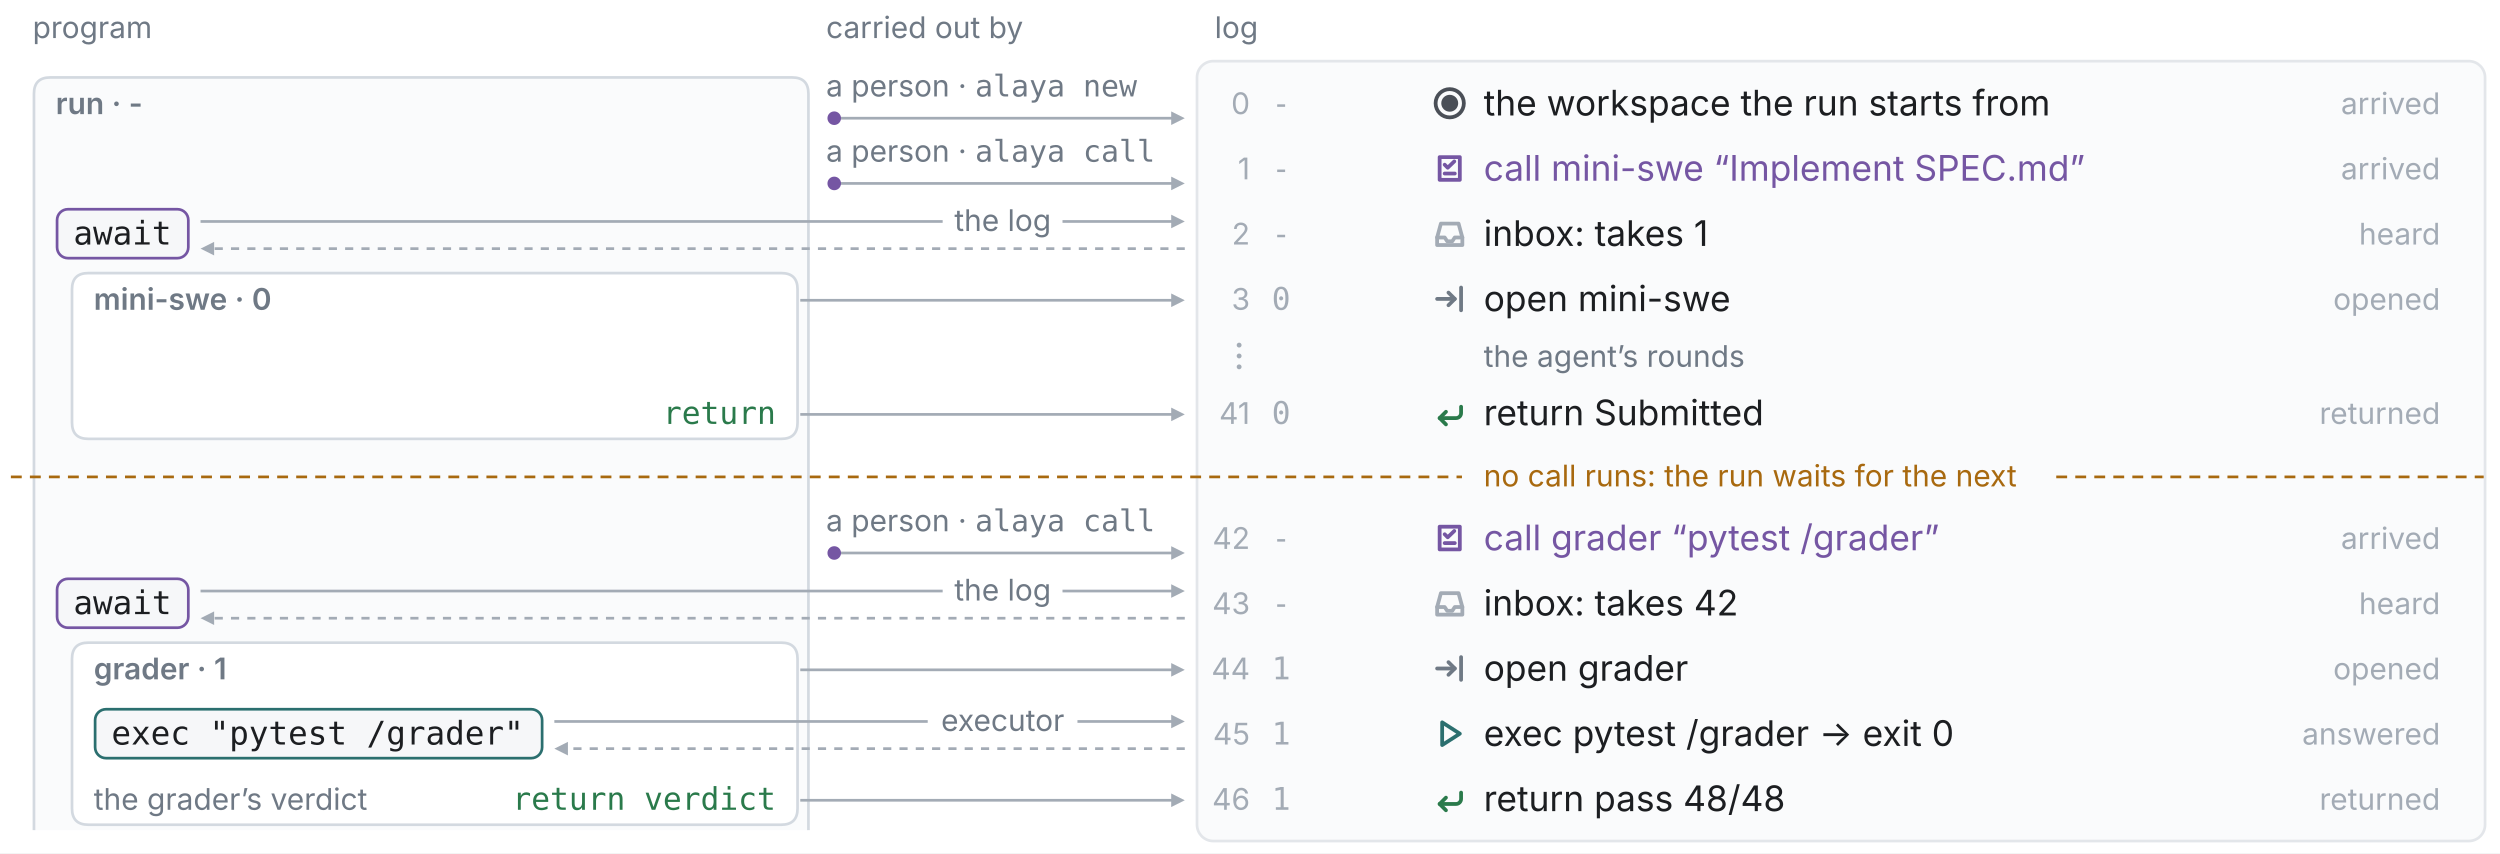
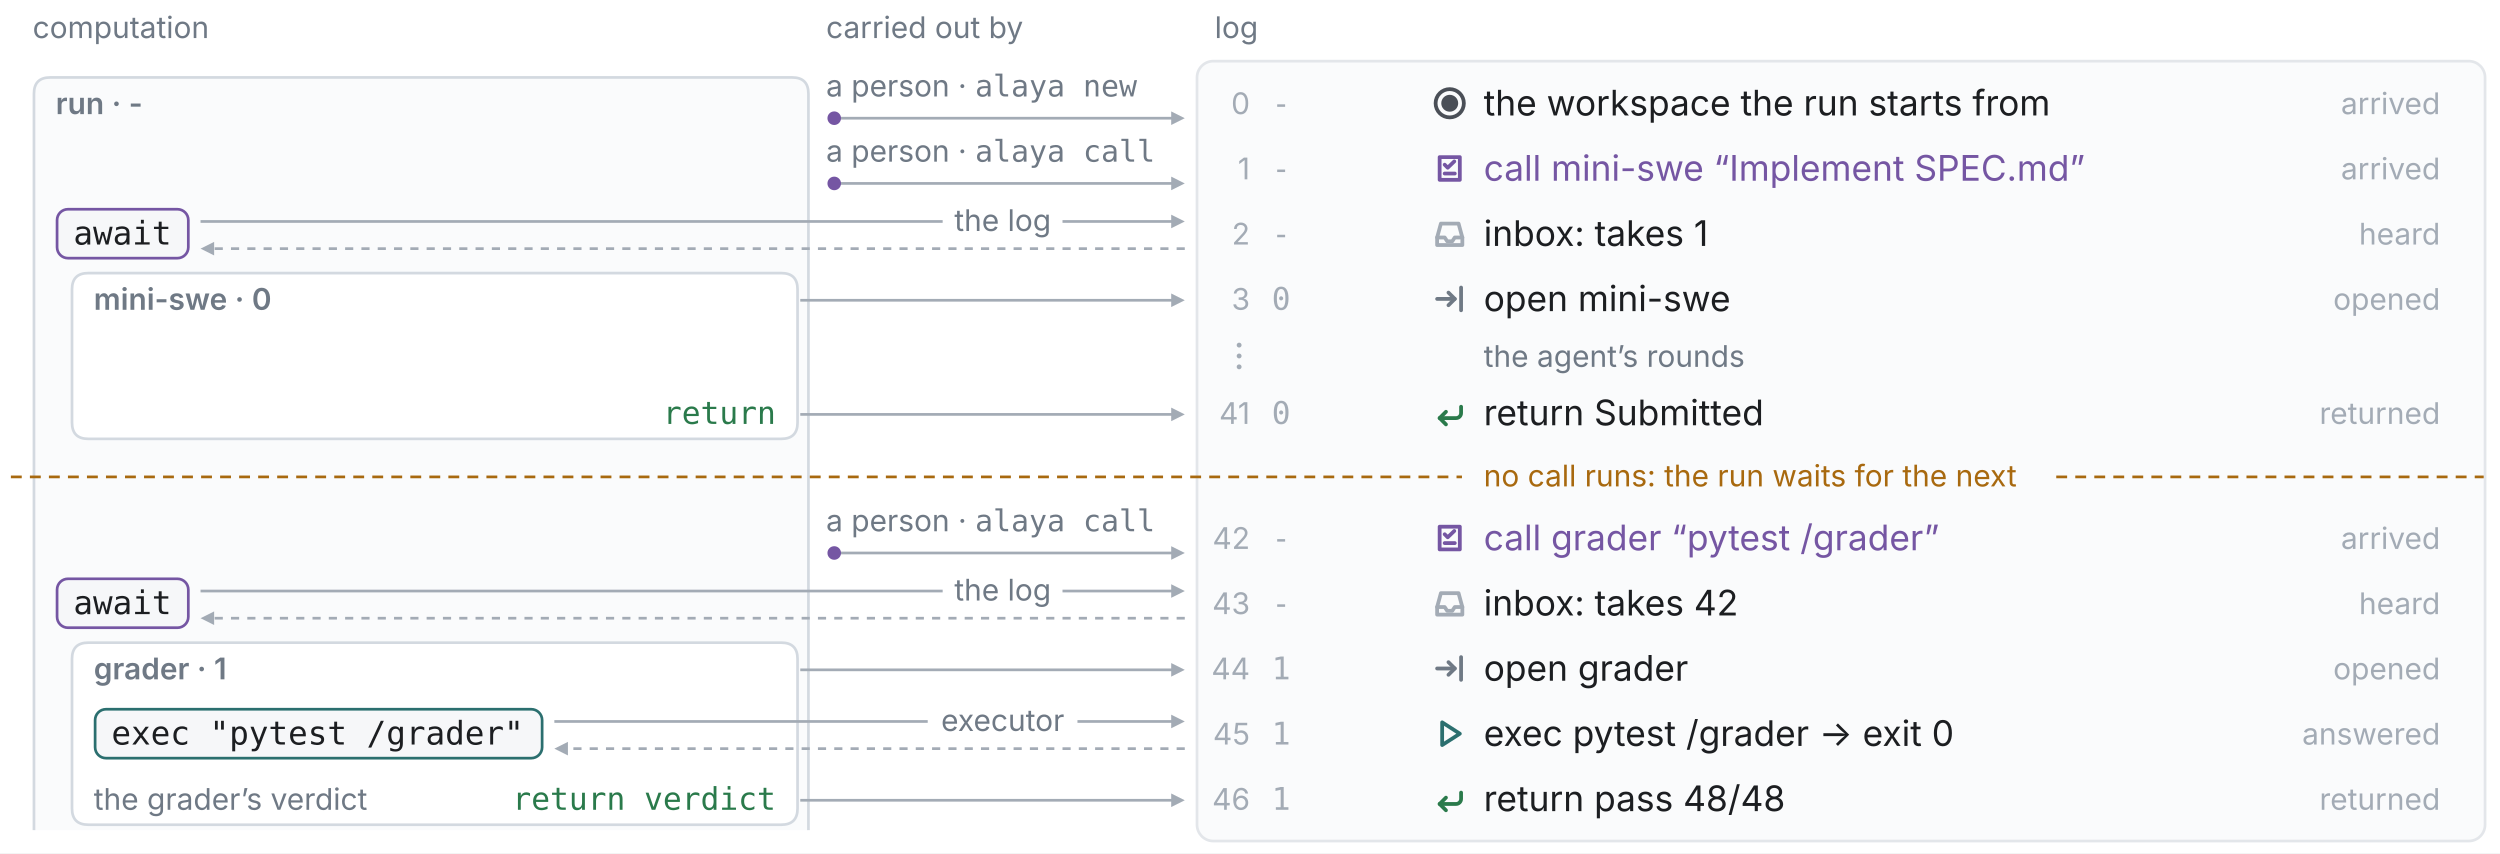
<svg xmlns="http://www.w3.org/2000/svg" viewBox="0 0 920 314" width="920" height="314">
  <style>text{font-family:-apple-system, BlinkMacSystemFont, 'Segoe UI', system-ui, sans-serif;font-size:13px;fill:#1c1e21}.m{font-family:ui-monospace, SFMono-Regular, Menlo, Consolas, monospace}.s{font-size:11px;fill:#6f7985}.f{font-size:11px;fill:#a3abb5}.b{font-weight:600}.n{font-variant-numeric:tabular-nums}.fr{font-family:ui-monospace, SFMono-Regular, Menlo, Consolas, monospace;font-size:11.5px;fill:#a3abb5}.ch{font-family:ui-monospace, SFMono-Regular, Menlo, Consolas, monospace;font-size:12px}.e{font-family:ui-monospace, SFMono-Regular, Menlo, Consolas, monospace;font-size:11.5px}.a{stroke:#a3abb5;fill:none}.d{stroke-dasharray:3 3}.bx{stroke:#d3d9e0;fill:none}</style>
  <rect width="920" height="314" fill="#fff" />
-   <text x="12" y="14" class="s">program</text>
+   <text x="12" y="14" class="s">computation</text>
  <text x="304" y="14" class="s">carried out by</text>
  <text x="447" y="14" class="s">log</text>
  <rect x="440.5" y="22.5" width="474" height="287" rx="6" fill="#fafbfc" stroke="#e3e6ea" />
  <path fill="#fafbfc" d="M12.5,305.5V34.5Q12.5,28.5 18.5,28.5H291.5Q297.5,28.5 297.5,34.5V305.5H12.5Z" />
  <path class="bx" d="M12.5,305.5V34.5Q12.5,28.5 18.5,28.5H291.5Q297.5,28.5 297.5,34.5V305.5" />
  <path fill="#fff" d="M26.5,155.5V106.5Q26.5,100.5 32.5,100.5H287.5Q293.5,100.5 293.5,106.5V155.5Q293.5,161.5 287.5,161.5H32.5Q26.5,161.5 26.5,155.5Z" />
  <path class="bx" d="M26.5,155.5V106.5Q26.5,100.5 32.5,100.5H287.5Q293.5,100.5 293.5,106.5V155.5Q293.5,161.5 287.5,161.5H32.5Q26.5,161.5 26.5,155.5" />
  <path fill="#fff" d="M26.5,297.5V242.5Q26.5,236.5 32.5,236.5H287.5Q293.5,236.5 293.5,242.5V297.5Q293.5,303.5 287.5,303.5H32.5Q26.5,303.5 26.5,297.5Z" />
  <path class="bx" d="M26.5,297.5V242.5Q26.5,236.5 32.5,236.5H287.5Q293.5,236.5 293.5,242.5V297.5Q293.5,303.5 287.5,303.5H32.5Q26.5,303.5 26.5,297.5" />
  <text x="460" y="42" class="f n" text-anchor="end">0</text>
  <text x="468" y="42" class="fr">-</text>
  <g transform="translate(527,31.5) scale(0.9286)" stroke="#4a4f57" fill="#4a4f57" stroke-width="1.5" stroke-linecap="round" stroke-linejoin="round">
    <circle cx="7" cy="7" r="2.6" />
    <circle cx="7" cy="7" r="5.6" fill="none" />
  </g>
  <text x="546" y="42.5">the workspace the run starts from</text>
  <text x="898" y="42" class="f" text-anchor="end">arrived</text>
  <text x="20.5" y="42" class="s b">run · -</text>
  <text x="304" y="35.5" class="s">a person · <tspan class="m">alaya new</tspan>
  </text>
  <path class="a" d="M307,43.5H432" />
  <path fill="#a3abb5" d="M436,43.5l-5,-2.5v5z" />
  <circle cx="307" cy="43.5" r="2.5" fill="#7556a3" />
  <text x="460" y="66" class="f n" text-anchor="end">1</text>
  <text x="468" y="66" class="fr">-</text>
  <g transform="translate(527,55.5) scale(0.9286)" stroke="#7556a3" fill="#7556a3" stroke-width="1.5" stroke-linecap="round" stroke-linejoin="round">
    <path d="M3 2.5h8v9H3z" fill="none" />
    <path d="M5 5.5l1.2 1.2L8.8 4.2M5 9h4" fill="none" />
  </g>
  <text x="546" y="66.5" style="fill:#7556a3">call mini-swe “Implement SPEC.md”</text>
  <text x="898" y="66" class="f" text-anchor="end">arrived</text>
  <text x="304" y="59.5" class="s">a person · <tspan class="m">alaya call</tspan>
  </text>
  <path class="a" d="M307,67.5H432" />
  <path fill="#a3abb5" d="M436,67.5l-5,-2.5v5z" />
  <circle cx="307" cy="67.5" r="2.5" fill="#7556a3" />
  <text x="460" y="90" class="f n" text-anchor="end">2</text>
  <text x="468" y="90" class="fr">-</text>
  <g transform="translate(527,79.5) scale(0.9286)" stroke="#a3abb5" fill="#a3abb5" stroke-width="1.5" stroke-linecap="round" stroke-linejoin="round">
    <path d="M2 8.5h3l1 1.5h2l1-1.5h3" fill="none" />
    <path d="M2 8.5L3.5 3h7L12 8.5v3H2z" fill="none" />
  </g>
  <text x="546" y="90.5">inbox: takes 1</text>
  <text x="898" y="90" class="f" text-anchor="end">heard</text>
  <rect x="21.0" y="77.0" width="48.3" height="18" rx="4" fill="#f6f7f9" stroke="#7556a3" />
  <text x="27" y="90" class="ch">await</text>
  <path class="a" d="M73.8,81.5H432" />
  <path fill="#a3abb5" d="M436,81.5l-5,-2.5v5z" />
  <rect x="346.9" y="75.0" width="44.1" height="13" fill="#fff" />
  <text x="369" y="85" class="s" text-anchor="middle">the log</text>
  <path class="a d" d="M436,91.5H77.8" />
  <path fill="#a3abb5" d="M73.8,91.5l5,-2.5v5z" />
  <text x="460" y="114" class="f n" text-anchor="end">3</text>
  <text x="468" y="114" class="fr">0</text>
  <g transform="translate(527,103.5) scale(0.9286)" stroke="#6f7985" fill="#6f7985" stroke-width="1.5" stroke-linecap="round" stroke-linejoin="round">
    <path d="M2 7h7" fill="none" />
    <path d="M6.5 4.5L9 7l-2.5 2.5" fill="none" />
    <path d="M11.5 2.5v9" fill="none" />
  </g>
  <text x="546" y="114.5">open mini-swe</text>
  <text x="898" y="114" class="f" text-anchor="end">opened</text>
  <text x="34.5" y="114" class="s b">mini-swe · 0</text>
  <path class="a" d="M294.5,110.5H432" />
  <path fill="#a3abb5" d="M436,110.5l-5,-2.5v5z" />
  <circle cx="456" cy="127" r="0.9" fill="#a3abb5" />
  <circle cx="456" cy="131" r="0.9" fill="#a3abb5" />
  <circle cx="456" cy="135" r="0.9" fill="#a3abb5" />
  <text x="546" y="135" class="s">the agent’s rounds</text>
  <text x="460" y="156" class="f n" text-anchor="end">41</text>
  <text x="468" y="156" class="fr">0</text>
  <g transform="translate(527,145.5) scale(0.9286)" stroke="#2a7a4b" fill="#2a7a4b" stroke-width="1.5" stroke-linecap="round" stroke-linejoin="round">
    <path d="M11.5 4.5v2.5a2 2 0 0 1-2 2H3" fill="none" />
    <path d="M5.5 6.5L3 9l2.5 2.5" fill="none" />
  </g>
  <text x="546" y="156.5">return Submitted</text>
  <text x="898" y="156" class="f" text-anchor="end">returned</text>
  <text x="285.5" y="156" class="e" style="fill:#2a7a4b" text-anchor="end">return</text>
  <path class="a" d="M294.5,152.5H432" />
  <path fill="#a3abb5" d="M436,152.5l-5,-2.5v5z" />
  <path stroke="#a8690f" stroke-dasharray="4 3" d="M4,175.5H538M756.7,175.5H914" />
  <text x="546" y="179" class="s" style="fill:#a8690f">no call runs: the run waits for the next</text>
  <text x="460" y="202" class="f n" text-anchor="end">42</text>
  <text x="468" y="202" class="fr">-</text>
  <g transform="translate(527,191.5) scale(0.9286)" stroke="#7556a3" fill="#7556a3" stroke-width="1.5" stroke-linecap="round" stroke-linejoin="round">
    <path d="M3 2.5h8v9H3z" fill="none" />
    <path d="M5 5.5l1.2 1.2L8.8 4.2M5 9h4" fill="none" />
  </g>
  <text x="546" y="202.5" style="fill:#7556a3">call grader “pytest /grader”</text>
  <text x="898" y="202" class="f" text-anchor="end">arrived</text>
  <text x="304" y="195.5" class="s">a person · <tspan class="m">alaya call</tspan>
  </text>
  <path class="a" d="M307,203.5H432" />
  <path fill="#a3abb5" d="M436,203.5l-5,-2.5v5z" />
  <circle cx="307" cy="203.5" r="2.5" fill="#7556a3" />
  <text x="460" y="226" class="f n" text-anchor="end">43</text>
  <text x="468" y="226" class="fr">-</text>
  <g transform="translate(527,215.5) scale(0.9286)" stroke="#a3abb5" fill="#a3abb5" stroke-width="1.5" stroke-linecap="round" stroke-linejoin="round">
    <path d="M2 8.5h3l1 1.5h2l1-1.5h3" fill="none" />
    <path d="M2 8.5L3.5 3h7L12 8.5v3H2z" fill="none" />
  </g>
  <text x="546" y="226.5">inbox: takes 42</text>
  <text x="898" y="226" class="f" text-anchor="end">heard</text>
  <rect x="21.0" y="213.0" width="48.3" height="18" rx="4" fill="#f6f7f9" stroke="#7556a3" />
  <text x="27" y="226" class="ch">await</text>
  <path class="a" d="M73.8,217.5H432" />
  <path fill="#a3abb5" d="M436,217.5l-5,-2.5v5z" />
  <rect x="346.9" y="211.0" width="44.1" height="13" fill="#fff" />
  <text x="369" y="221" class="s" text-anchor="middle">the log</text>
  <path class="a d" d="M436,227.5H77.8" />
  <path fill="#a3abb5" d="M73.8,227.5l5,-2.5v5z" />
  <text x="460" y="250" class="f n" text-anchor="end">44</text>
  <text x="468" y="250" class="fr">1</text>
  <g transform="translate(527,239.5) scale(0.9286)" stroke="#6f7985" fill="#6f7985" stroke-width="1.5" stroke-linecap="round" stroke-linejoin="round">
    <path d="M2 7h7" fill="none" />
    <path d="M6.5 4.5L9 7l-2.5 2.5" fill="none" />
    <path d="M11.5 2.5v9" fill="none" />
  </g>
  <text x="546" y="250.5">open grader</text>
  <text x="898" y="250" class="f" text-anchor="end">opened</text>
  <text x="34.5" y="250" class="s b">grader · 1</text>
  <path class="a" d="M294.5,246.5H432" />
  <path fill="#a3abb5" d="M436,246.5l-5,-2.5v5z" />
  <text x="460" y="274" class="f n" text-anchor="end">45</text>
  <text x="468" y="274" class="fr">1</text>
  <g transform="translate(527,263.5) scale(0.9286)" stroke="#2b6f6f" fill="#2b6f6f" stroke-width="1.5" stroke-linecap="round" stroke-linejoin="round">
    <path d="M4 2.5l7 4.5-7 4.5z" fill="none" />
  </g>
  <text x="546" y="274.5">exec pytest /grader → exit 0</text>
  <text x="898" y="274" class="f" text-anchor="end">answered</text>
  <rect x="35.0" y="261.0" width="164.5" height="18" rx="4" fill="#f6f7f9" stroke="#2b6f6f" />
  <text x="41" y="274" class="ch">exec "pytest /grader"</text>
  <path class="a" d="M204,265.5H432" />
  <path fill="#a3abb5" d="M436,265.5l-5,-2.5v5z" />
  <rect x="341.4" y="259.0" width="55.1" height="13" fill="#fff" />
  <text x="369" y="269" class="s" text-anchor="middle">executor</text>
  <path class="a d" d="M436,275.5H208" />
  <path fill="#a3abb5" d="M204,275.5l5,-2.5v5z" />
  <text x="460" y="298" class="f n" text-anchor="end">46</text>
  <text x="468" y="298" class="fr">1</text>
  <g transform="translate(527,287.5) scale(0.9286)" stroke="#2a7a4b" fill="#2a7a4b" stroke-width="1.5" stroke-linecap="round" stroke-linejoin="round">
    <path d="M11.5 4.5v2.5a2 2 0 0 1-2 2H3" fill="none" />
    <path d="M5.5 6.5L3 9l2.5 2.5" fill="none" />
  </g>
  <text x="546" y="298.5">return pass 48/48</text>
  <text x="898" y="298" class="f" text-anchor="end">returned</text>
  <text x="285.5" y="298" class="e" style="fill:#2a7a4b" text-anchor="end">return verdict</text>
  <path class="a" d="M294.5,294.5H432" />
  <path fill="#a3abb5" d="M436,294.5l-5,-2.5v5z" />
  <text x="34.5" y="298" class="s">the grader’s verdict</text>
</svg>
